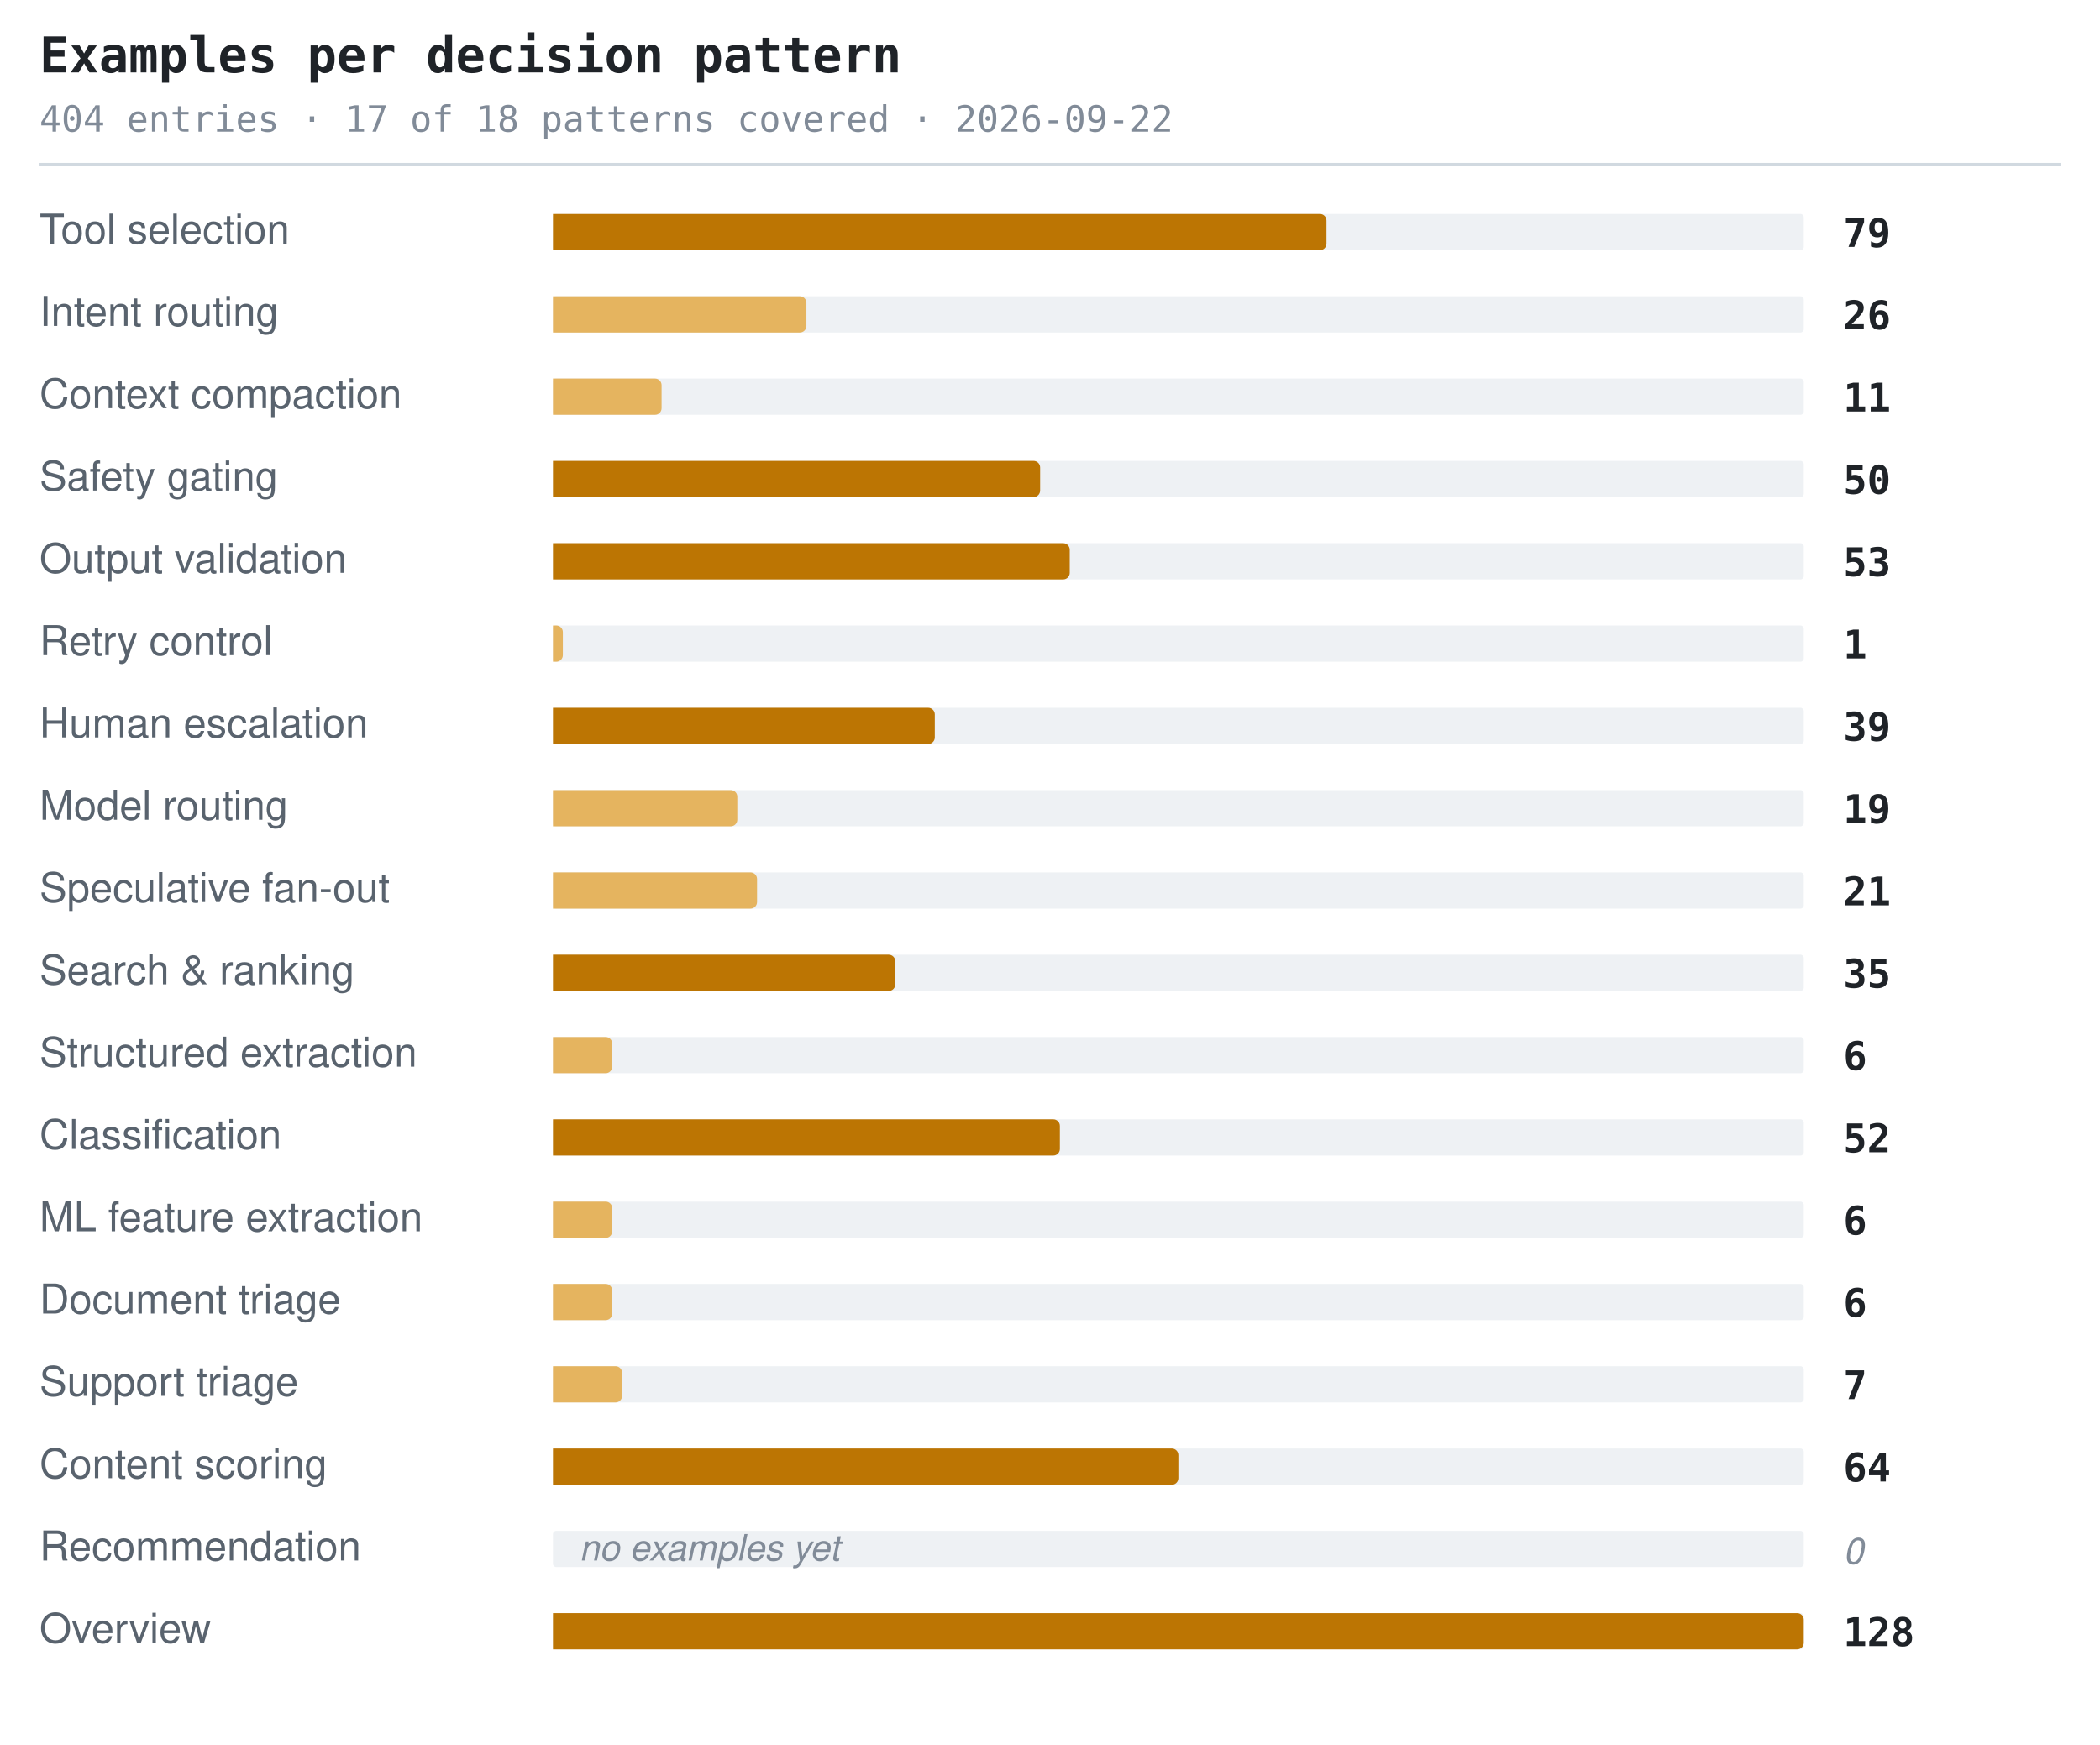
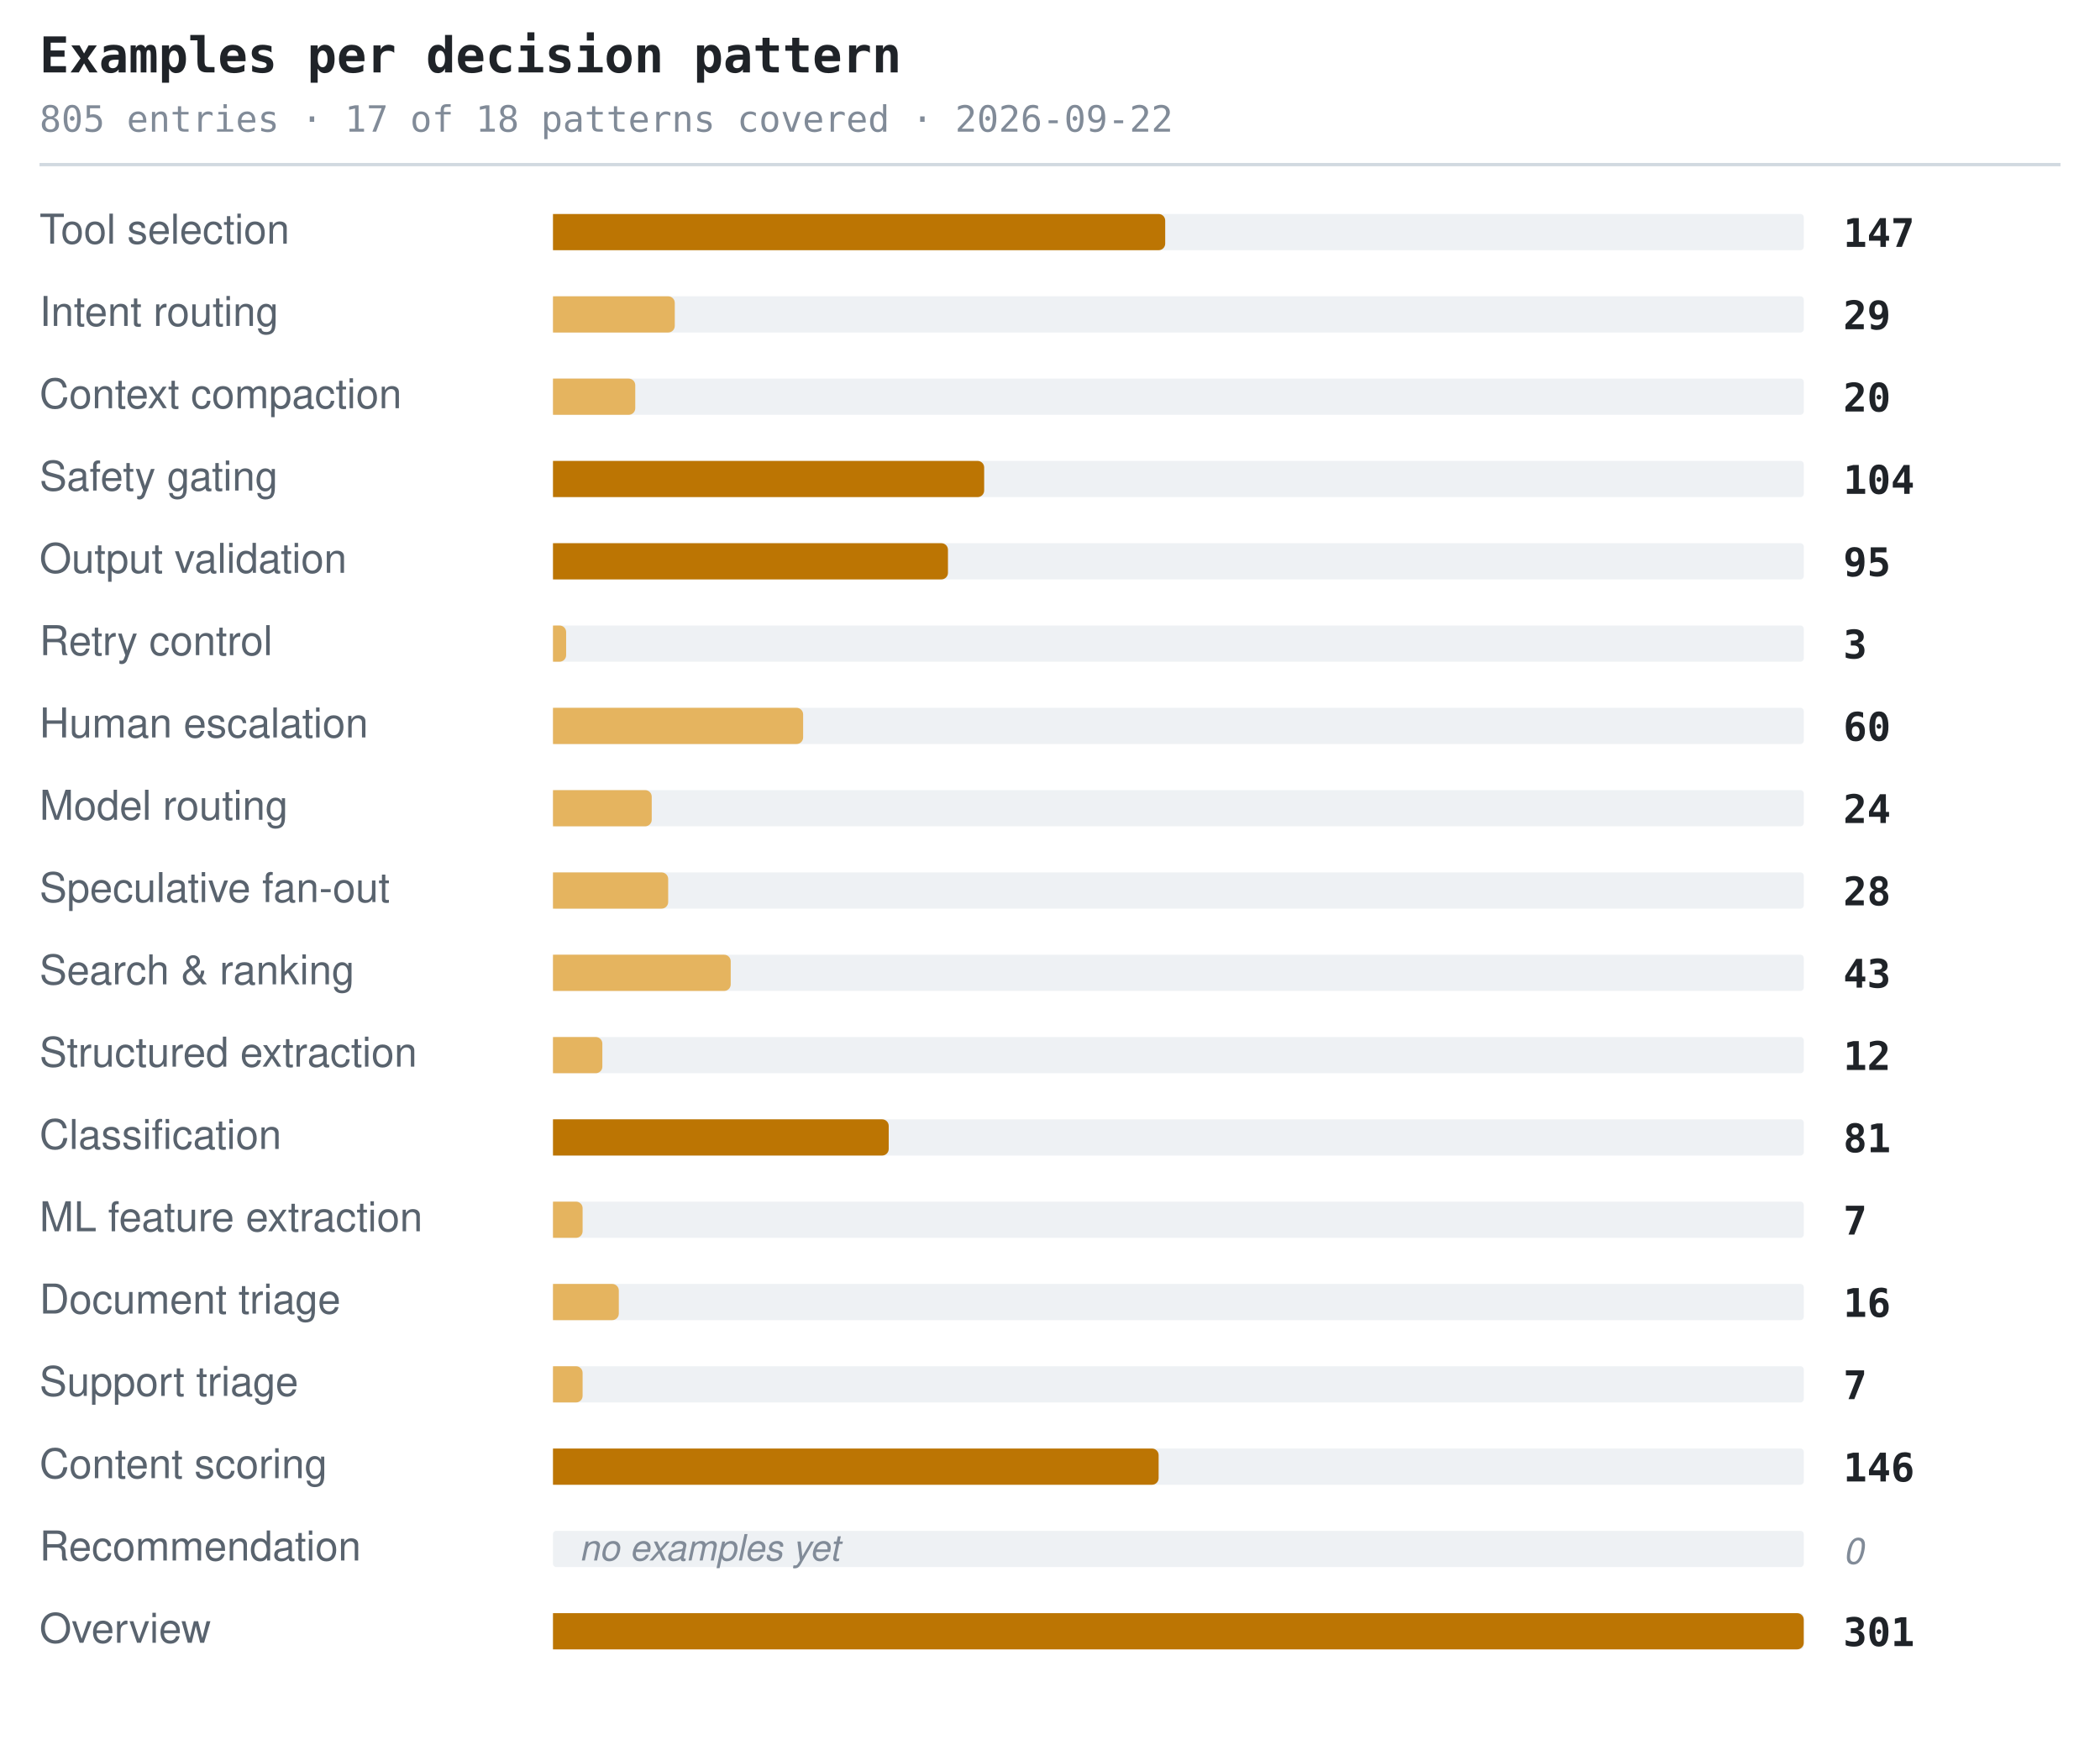
<svg xmlns="http://www.w3.org/2000/svg" width="638" height="530" viewBox="0 0 638 530" role="img" aria-label="Examples per decision pattern">
  <style>.t{font:600 15px ui-monospace,SFMono-Regular,'SF Mono',Menlo,Consolas,monospace;fill:#1f2328}.s{font:11px ui-monospace,SFMono-Regular,'SF Mono',Menlo,Consolas,monospace;fill:#818b98}.l{font:12.5px -apple-system,BlinkMacSystemFont,'Segoe UI',Helvetica,Arial,sans-serif;fill:#59636e}.n{font:600 12px ui-monospace,SFMono-Regular,'SF Mono',Menlo,Consolas,monospace;fill:#1f2328}.g{font:italic 11px -apple-system,BlinkMacSystemFont,'Segoe UI',Helvetica,Arial,sans-serif;fill:#818b98}</style>
  <text x="12" y="22" class="t">Examples per decision pattern</text>
-   <text x="12" y="40" class="s">404 entries · 17 of 18 patterns covered · 2026-09-22</text>
+   <text x="12" y="40" class="s">805 entries · 17 of 18 patterns covered · 2026-09-22</text>
  <line x1="12" y1="50" x2="626" y2="50" stroke="#d1d9e0" stroke-width="1" />
  <text x="12" y="74" class="l">Tool selection</text>
  <rect x="168" y="65" width="380" height="11" rx="1" fill="#eef1f4" />
-   <path d="M168 65h233a2 2 0 0 1 2 2v7a2 2 0 0 1-2 2h-233z" fill="#bc7503" />
-   <text x="560" y="75" class="n">79</text>
+   <path d="M168 65h184a2 2 0 0 1 2 2v7a2 2 0 0 1-2 2h-184z" fill="#bc7503" />
+   <text x="560" y="75" class="n">147</text>
  <text x="12" y="99" class="l">Intent routing</text>
  <rect x="168" y="90" width="380" height="11" rx="1" fill="#eef1f4" />
-   <path d="M168 90h75a2 2 0 0 1 2 2v7a2 2 0 0 1-2 2h-75z" fill="#e5b45f" />
-   <text x="560" y="100" class="n">26</text>
+   <path d="M168 90h35a2 2 0 0 1 2 2v7a2 2 0 0 1-2 2h-35z" fill="#e5b45f" />
+   <text x="560" y="100" class="n">29</text>
  <text x="12" y="124" class="l">Context compaction</text>
  <rect x="168" y="115" width="380" height="11" rx="1" fill="#eef1f4" />
-   <path d="M168 115h31a2 2 0 0 1 2 2v7a2 2 0 0 1-2 2h-31z" fill="#e5b45f" />
-   <text x="560" y="125" class="n">11</text>
+   <path d="M168 115h23a2 2 0 0 1 2 2v7a2 2 0 0 1-2 2h-23z" fill="#e5b45f" />
+   <text x="560" y="125" class="n">20</text>
  <text x="12" y="149" class="l">Safety gating</text>
  <rect x="168" y="140" width="380" height="11" rx="1" fill="#eef1f4" />
-   <path d="M168 140h146a2 2 0 0 1 2 2v7a2 2 0 0 1-2 2h-146z" fill="#bc7503" />
-   <text x="560" y="150" class="n">50</text>
+   <path d="M168 140h129a2 2 0 0 1 2 2v7a2 2 0 0 1-2 2h-129z" fill="#bc7503" />
+   <text x="560" y="150" class="n">104</text>
  <text x="12" y="174" class="l">Output validation</text>
  <rect x="168" y="165" width="380" height="11" rx="1" fill="#eef1f4" />
-   <path d="M168 165h155a2 2 0 0 1 2 2v7a2 2 0 0 1-2 2h-155z" fill="#bc7503" />
-   <text x="560" y="175" class="n">53</text>
+   <path d="M168 165h118a2 2 0 0 1 2 2v7a2 2 0 0 1-2 2h-118z" fill="#bc7503" />
+   <text x="560" y="175" class="n">95</text>
  <text x="12" y="199" class="l">Retry control</text>
  <rect x="168" y="190" width="380" height="11" rx="1" fill="#eef1f4" />
-   <path d="M168 190h1a2 2 0 0 1 2 2v7a2 2 0 0 1-2 2h-1z" fill="#e5b45f" />
-   <text x="560" y="200" class="n">1</text>
+   <path d="M168 190h2a2 2 0 0 1 2 2v7a2 2 0 0 1-2 2h-2z" fill="#e5b45f" />
+   <text x="560" y="200" class="n">3</text>
  <text x="12" y="224" class="l">Human escalation</text>
  <rect x="168" y="215" width="380" height="11" rx="1" fill="#eef1f4" />
-   <path d="M168 215h114a2 2 0 0 1 2 2v7a2 2 0 0 1-2 2h-114z" fill="#bc7503" />
-   <text x="560" y="225" class="n">39</text>
+   <path d="M168 215h74a2 2 0 0 1 2 2v7a2 2 0 0 1-2 2h-74z" fill="#e5b45f" />
+   <text x="560" y="225" class="n">60</text>
  <text x="12" y="249" class="l">Model routing</text>
  <rect x="168" y="240" width="380" height="11" rx="1" fill="#eef1f4" />
-   <path d="M168 240h54a2 2 0 0 1 2 2v7a2 2 0 0 1-2 2h-54z" fill="#e5b45f" />
-   <text x="560" y="250" class="n">19</text>
+   <path d="M168 240h28a2 2 0 0 1 2 2v7a2 2 0 0 1-2 2h-28z" fill="#e5b45f" />
+   <text x="560" y="250" class="n">24</text>
  <text x="12" y="274" class="l">Speculative fan-out</text>
  <rect x="168" y="265" width="380" height="11" rx="1" fill="#eef1f4" />
-   <path d="M168 265h60a2 2 0 0 1 2 2v7a2 2 0 0 1-2 2h-60z" fill="#e5b45f" />
-   <text x="560" y="275" class="n">21</text>
+   <path d="M168 265h33a2 2 0 0 1 2 2v7a2 2 0 0 1-2 2h-33z" fill="#e5b45f" />
+   <text x="560" y="275" class="n">28</text>
  <text x="12" y="299" class="l">Search &amp; ranking</text>
  <rect x="168" y="290" width="380" height="11" rx="1" fill="#eef1f4" />
-   <path d="M168 290h102a2 2 0 0 1 2 2v7a2 2 0 0 1-2 2h-102z" fill="#bc7503" />
-   <text x="560" y="300" class="n">35</text>
+   <path d="M168 290h52a2 2 0 0 1 2 2v7a2 2 0 0 1-2 2h-52z" fill="#e5b45f" />
+   <text x="560" y="300" class="n">43</text>
  <text x="12" y="324" class="l">Structured extraction</text>
  <rect x="168" y="315" width="380" height="11" rx="1" fill="#eef1f4" />
-   <path d="M168 315h16a2 2 0 0 1 2 2v7a2 2 0 0 1-2 2h-16z" fill="#e5b45f" />
-   <text x="560" y="325" class="n">6</text>
+   <path d="M168 315h13a2 2 0 0 1 2 2v7a2 2 0 0 1-2 2h-13z" fill="#e5b45f" />
+   <text x="560" y="325" class="n">12</text>
  <text x="12" y="349" class="l">Classification</text>
  <rect x="168" y="340" width="380" height="11" rx="1" fill="#eef1f4" />
-   <path d="M168 340h152a2 2 0 0 1 2 2v7a2 2 0 0 1-2 2h-152z" fill="#bc7503" />
-   <text x="560" y="350" class="n">52</text>
+   <path d="M168 340h100a2 2 0 0 1 2 2v7a2 2 0 0 1-2 2h-100z" fill="#bc7503" />
+   <text x="560" y="350" class="n">81</text>
  <text x="12" y="374" class="l">ML feature extraction</text>
  <rect x="168" y="365" width="380" height="11" rx="1" fill="#eef1f4" />
-   <path d="M168 365h16a2 2 0 0 1 2 2v7a2 2 0 0 1-2 2h-16z" fill="#e5b45f" />
-   <text x="560" y="375" class="n">6</text>
+   <path d="M168 365h7a2 2 0 0 1 2 2v7a2 2 0 0 1-2 2h-7z" fill="#e5b45f" />
+   <text x="560" y="375" class="n">7</text>
  <text x="12" y="399" class="l">Document triage</text>
  <rect x="168" y="390" width="380" height="11" rx="1" fill="#eef1f4" />
-   <path d="M168 390h16a2 2 0 0 1 2 2v7a2 2 0 0 1-2 2h-16z" fill="#e5b45f" />
-   <text x="560" y="400" class="n">6</text>
+   <path d="M168 390h18a2 2 0 0 1 2 2v7a2 2 0 0 1-2 2h-18z" fill="#e5b45f" />
+   <text x="560" y="400" class="n">16</text>
  <text x="12" y="424" class="l">Support triage</text>
  <rect x="168" y="415" width="380" height="11" rx="1" fill="#eef1f4" />
-   <path d="M168 415h19a2 2 0 0 1 2 2v7a2 2 0 0 1-2 2h-19z" fill="#e5b45f" />
+   <path d="M168 415h7a2 2 0 0 1 2 2v7a2 2 0 0 1-2 2h-7z" fill="#e5b45f" />
  <text x="560" y="425" class="n">7</text>
  <text x="12" y="449" class="l">Content scoring</text>
  <rect x="168" y="440" width="380" height="11" rx="1" fill="#eef1f4" />
-   <path d="M168 440h188a2 2 0 0 1 2 2v7a2 2 0 0 1-2 2h-188z" fill="#bc7503" />
-   <text x="560" y="450" class="n">64</text>
+   <path d="M168 440h182a2 2 0 0 1 2 2v7a2 2 0 0 1-2 2h-182z" fill="#bc7503" />
+   <text x="560" y="450" class="n">146</text>
  <text x="12" y="474" class="l">Recommendation</text>
  <rect x="168" y="465" width="380" height="11" rx="1" fill="#eef1f4" />
  <text x="176" y="474" class="g">no examples yet</text>
  <text x="560" y="475" class="g">0</text>
  <text x="12" y="499" class="l">Overview</text>
  <rect x="168" y="490" width="380" height="11" rx="1" fill="#eef1f4" />
  <path d="M168 490h378a2 2 0 0 1 2 2v7a2 2 0 0 1-2 2h-378z" fill="#bc7503" />
-   <text x="560" y="500" class="n">128</text>
+   <text x="560" y="500" class="n">301</text>
</svg>
